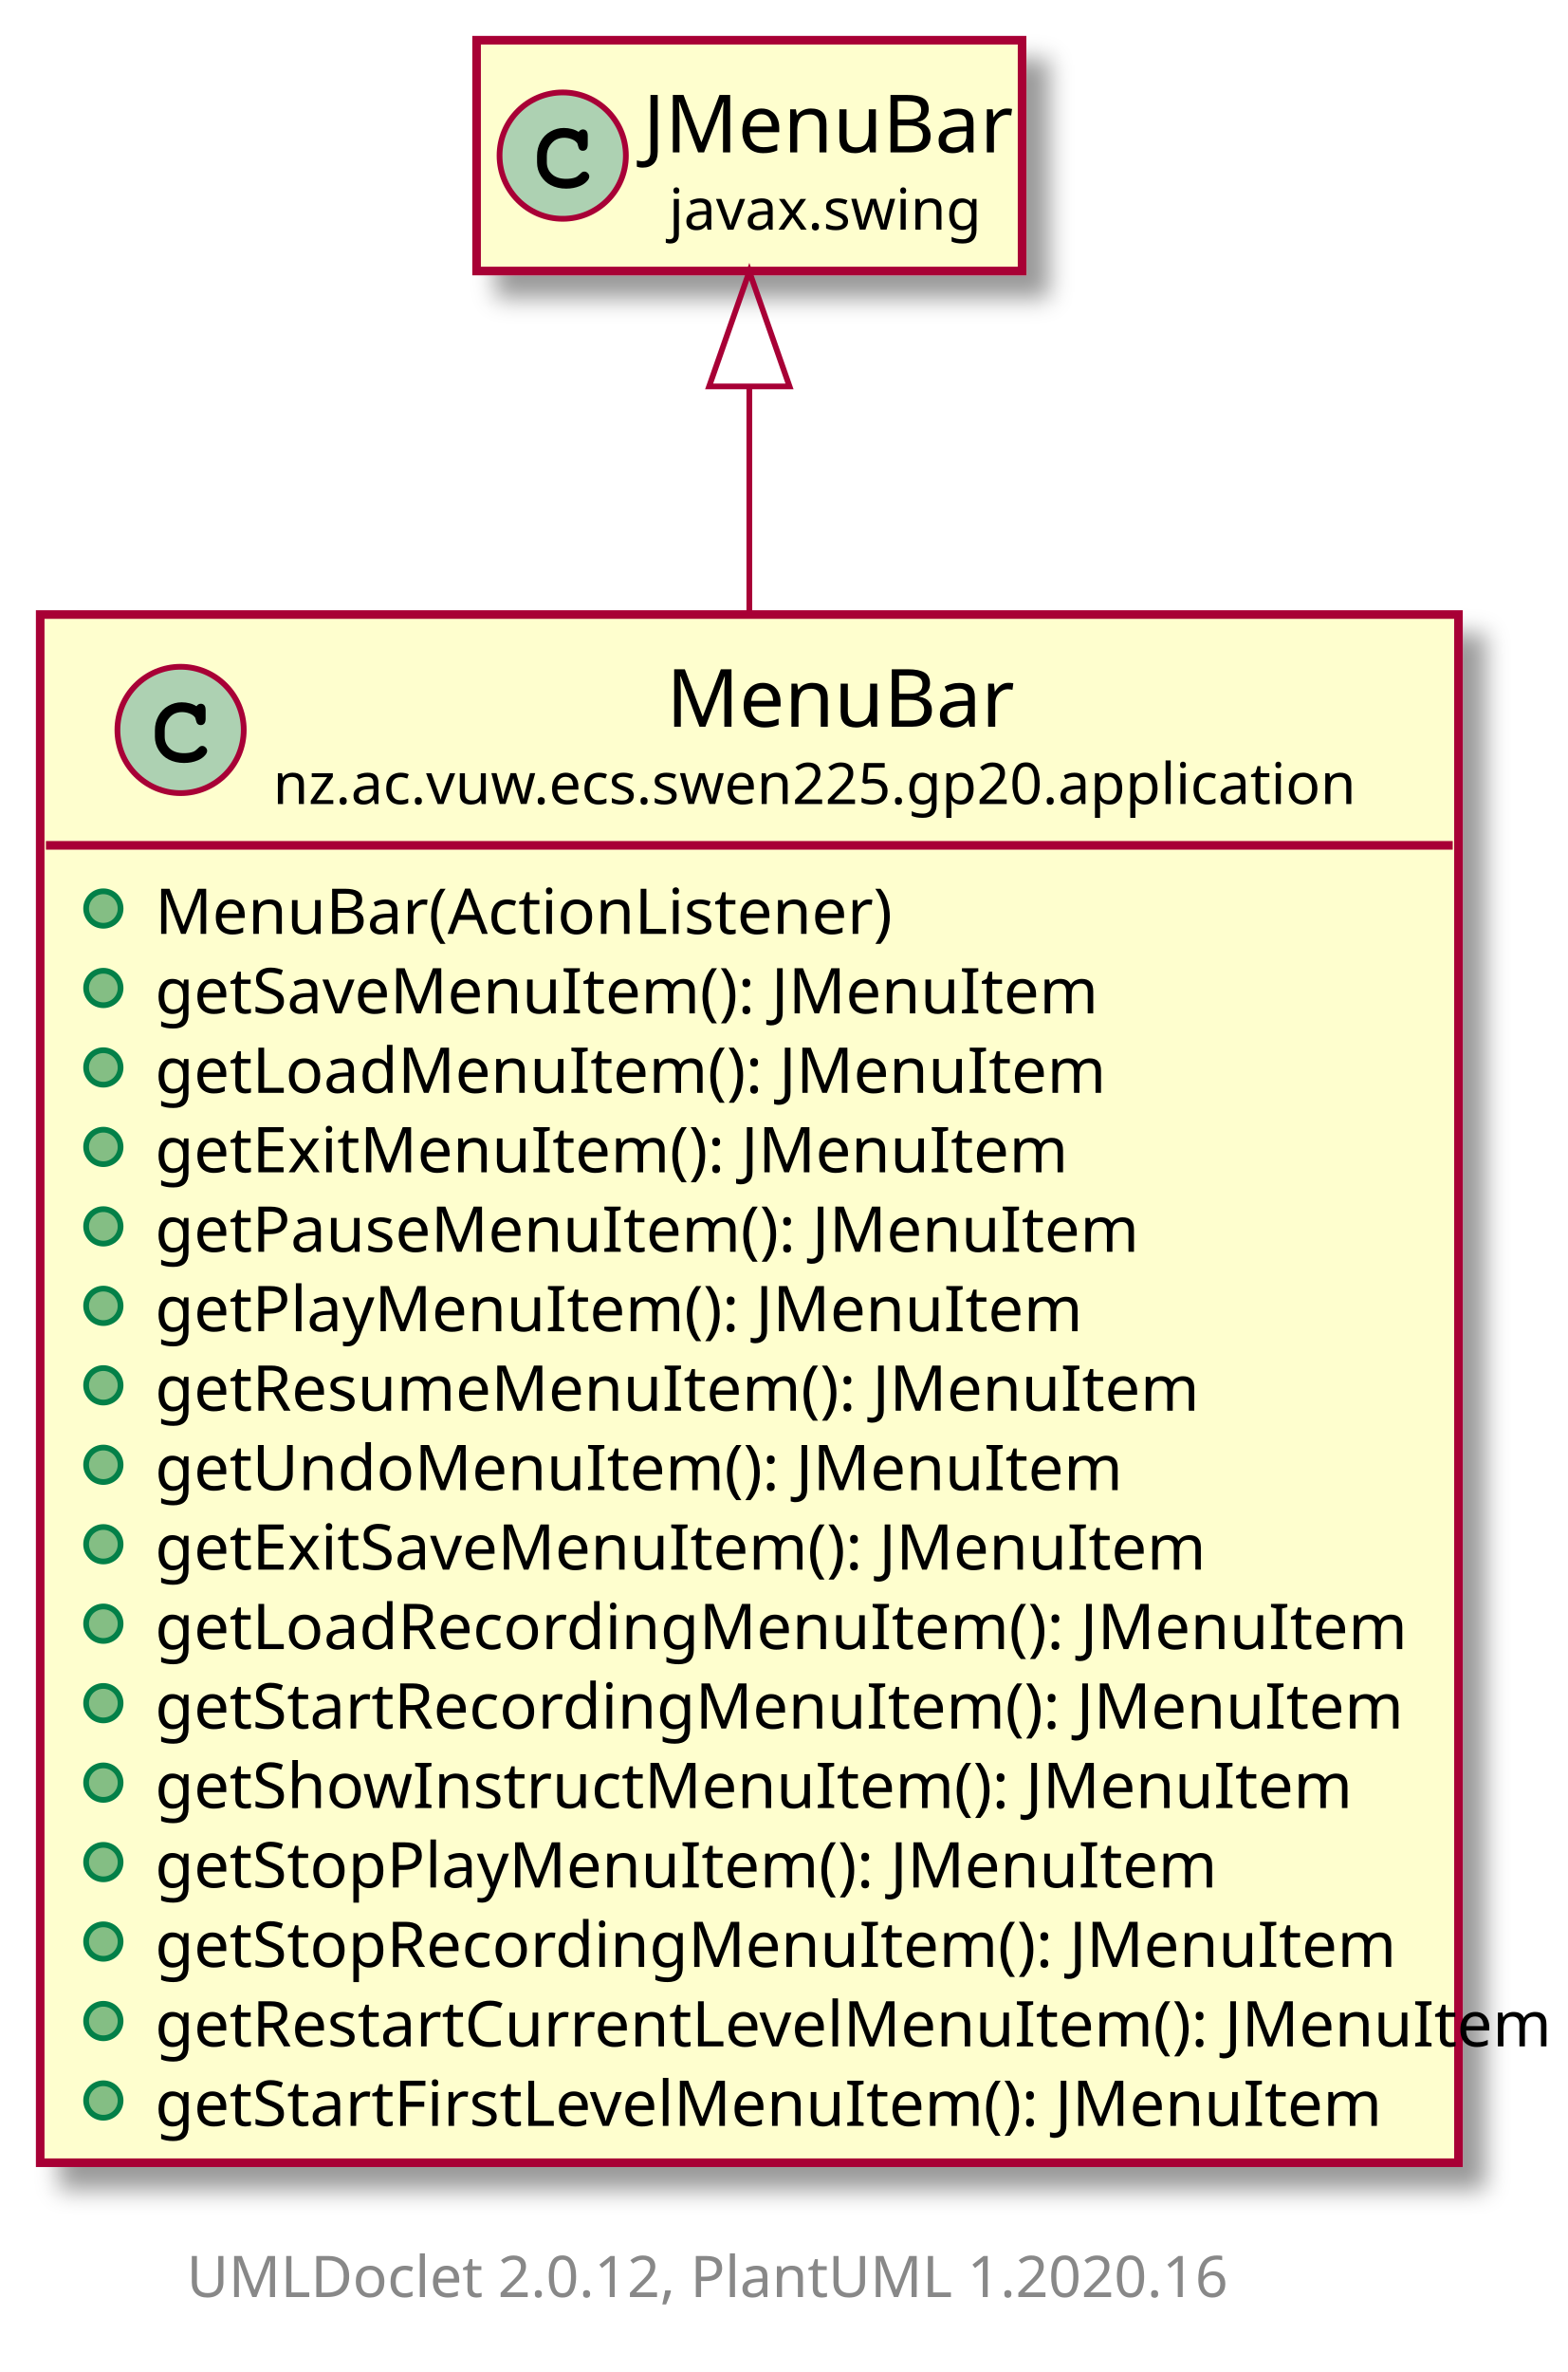
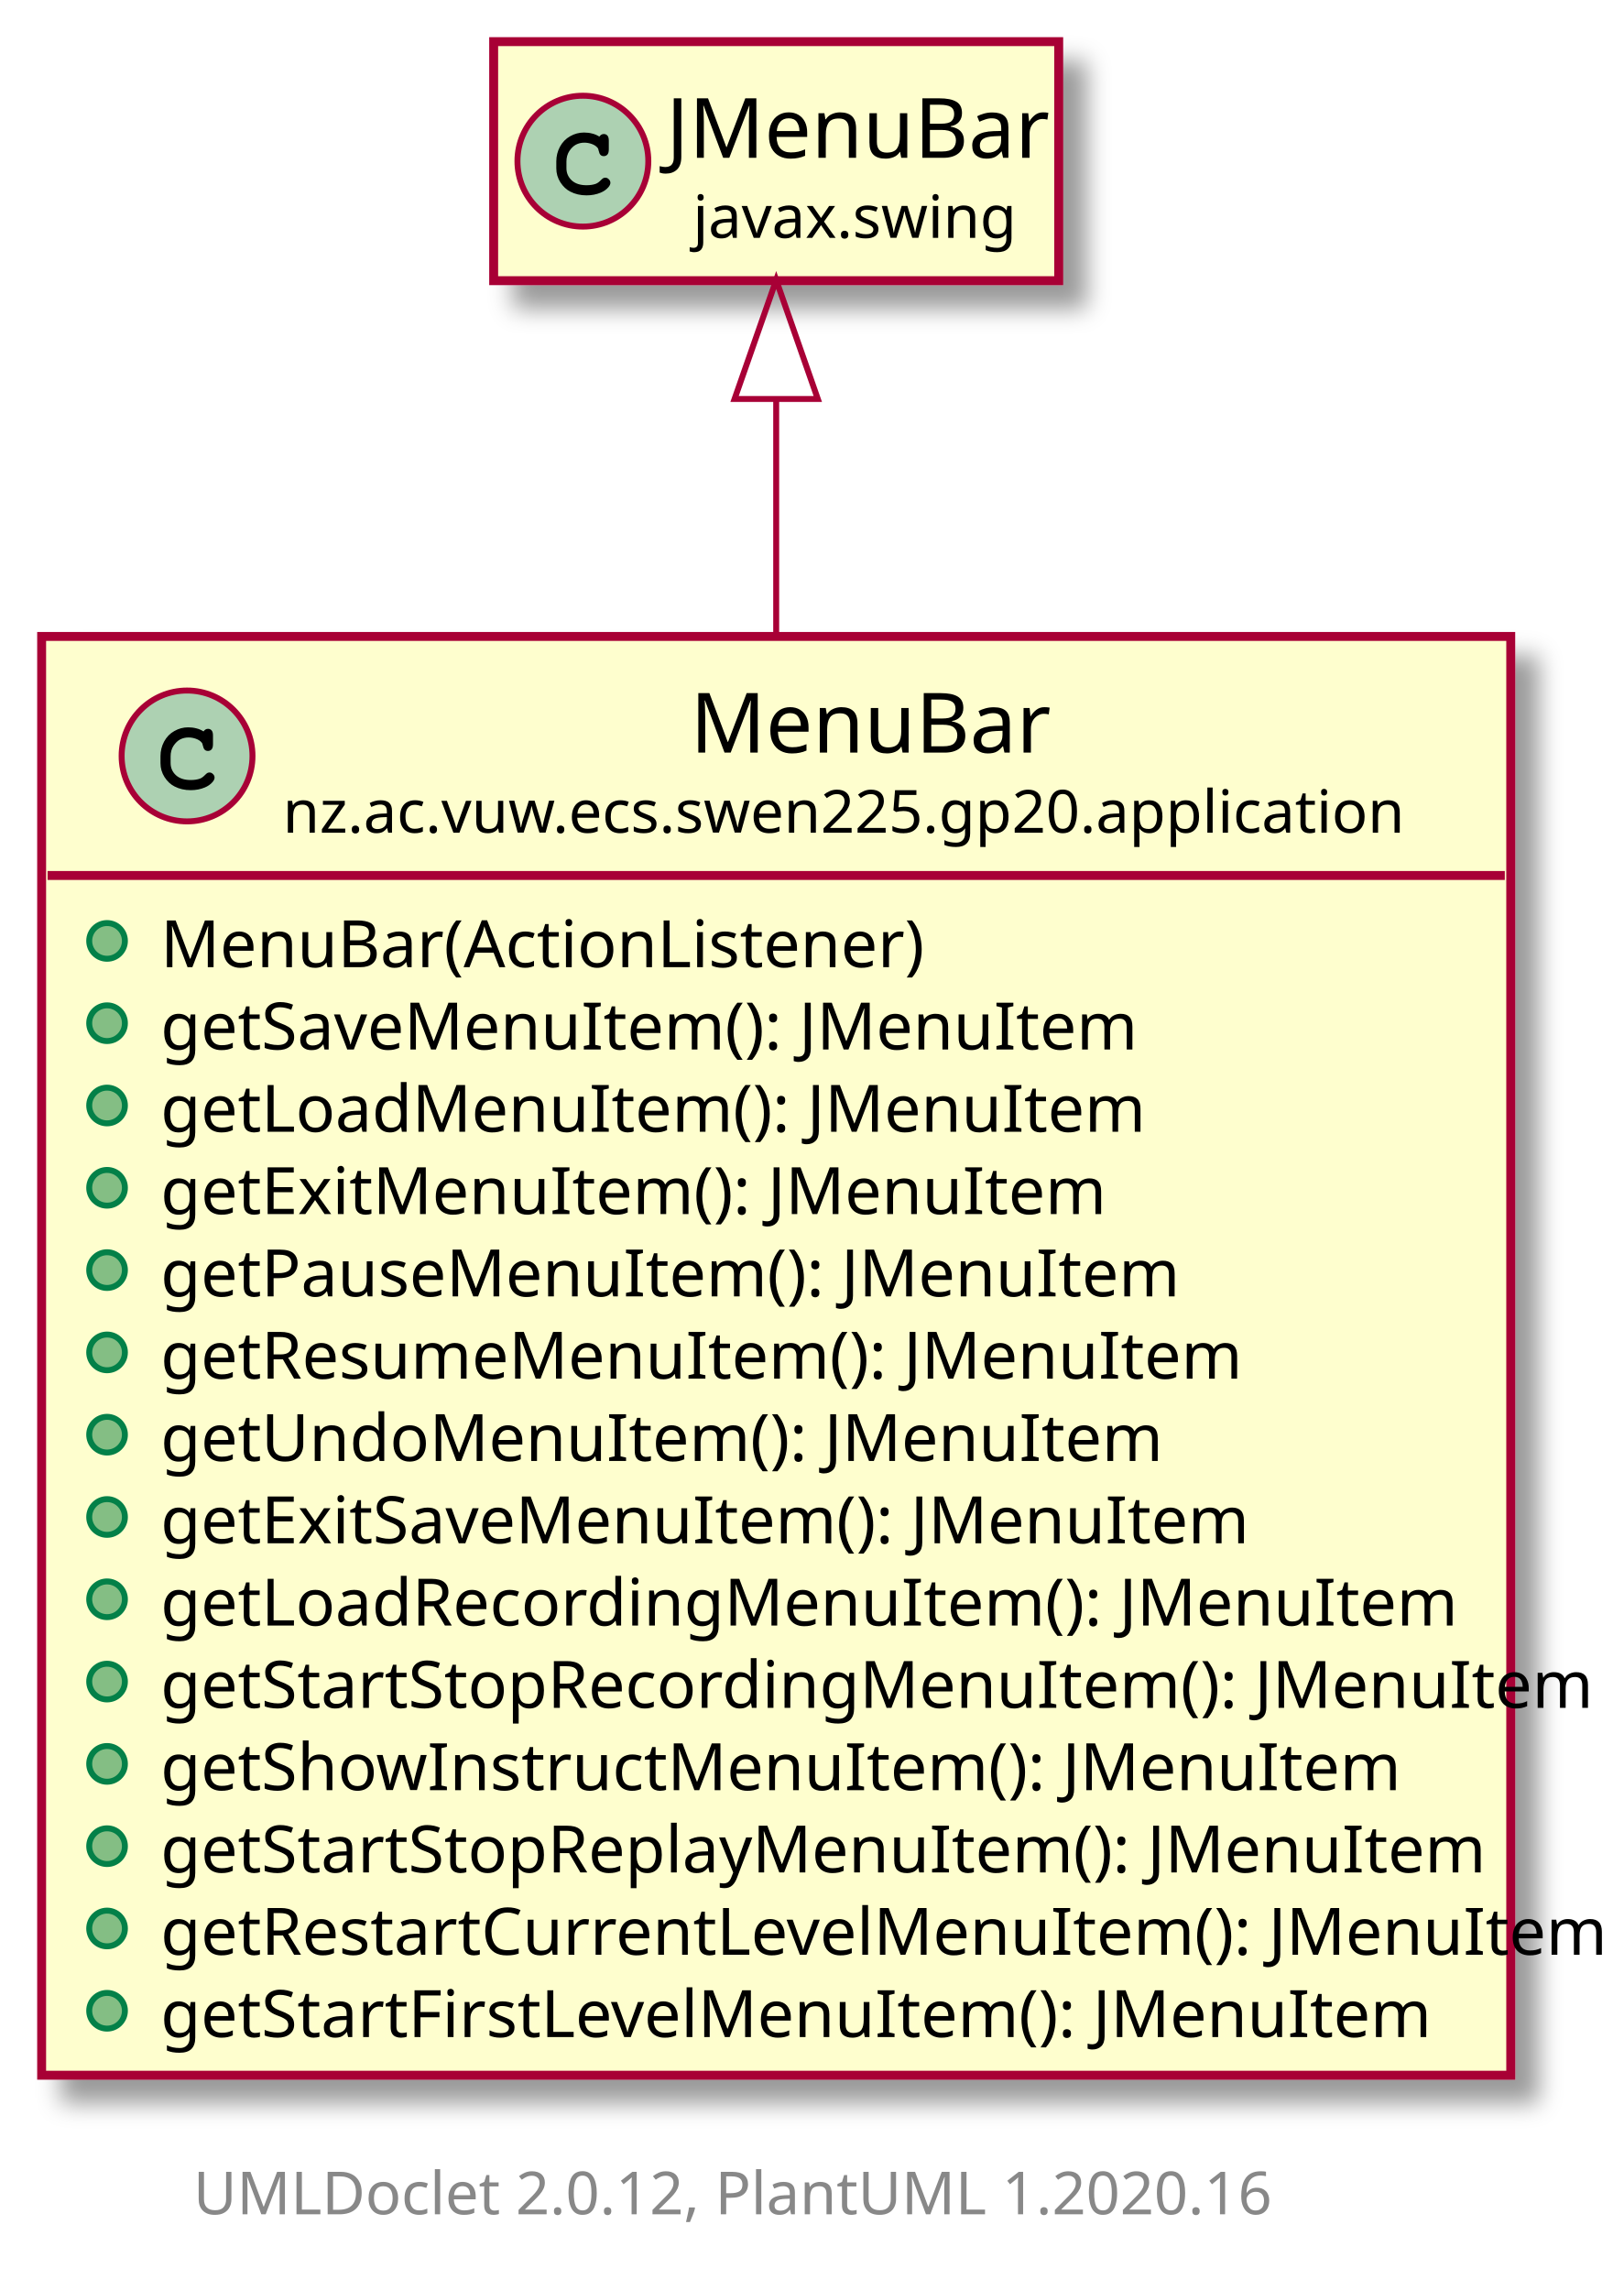
- <svg xmlns="http://www.w3.org/2000/svg" xmlns:xlink="http://www.w3.org/1999/xlink" contentScriptType="application/ecmascript" contentStyleType="text/css" height="413px" preserveAspectRatio="none" style="width:273px;height:413px;" version="1.1" viewBox="0 0 273 413" width="273px" zoomAndPan="magnify">
+ <svg xmlns="http://www.w3.org/2000/svg" xmlns:xlink="http://www.w3.org/1999/xlink" contentScriptType="application/ecmascript" contentStyleType="text/css" height="385px" preserveAspectRatio="none" style="width:273px;height:385px;" version="1.1" viewBox="0 0 273 385" width="273px" zoomAndPan="magnify">
  <defs>
-     <filter height="300%" id="f1vu5jx4abgbj6" width="300%" x="-1" y="-1">
+     <filter height="300%" id="f1n9l94l3bi5w2" width="300%" x="-1" y="-1">
      <feGaussianBlur result="blurOut" stdDeviation="2.0" />
      <feColorMatrix in="blurOut" result="blurOut2" type="matrix" values="0 0 0 0 0 0 0 0 0 0 0 0 0 0 0 0 0 0 .4 0" />
      <feOffset dx="4.0" dy="4.0" in="blurOut2" result="blurOut3" />
      <feBlend in="SourceGraphic" in2="blurOut3" mode="normal" />
    </filter>
  </defs>
  <g>
    <a href="MenuBar.html" target="_top" title="MenuBar.html" xlink:actuate="onRequest" xlink:href="MenuBar.html" xlink:show="new" xlink:title="MenuBar.html" xlink:type="simple">
-       <rect codeLine="5" fill="#FEFECE" filter="url(#f1vu5jx4abgbj6)" height="269.562" id="nz.ac.vuw.ecs.swen225.gp20.application.MenuBar" style="stroke: #A80036; stroke-width: 1.5;" width="247" x="7" y="107" />
+       <rect codeLine="5" fill="#FEFECE" filter="url(#f1n9l94l3bi5w2)" height="241.891" id="nz.ac.vuw.ecs.swen225.gp20.application.MenuBar" style="stroke: #A80036; stroke-width: 1.5;" width="247" x="7" y="107" />
      <ellipse cx="31.45" cy="127.094" fill="#ADD1B2" rx="11" ry="11" style="stroke: #A80036; stroke-width: 1.0;" />
      <path d="M34.216,122.969 Q34.372,122.75 34.559,122.641 Q34.747,122.531 34.966,122.531 Q35.341,122.531 35.575,122.797 Q35.809,123.047 35.809,123.656 L35.809,125.109 Q35.809,125.719 35.575,125.984 Q35.341,126.25 34.966,126.25 Q34.622,126.25 34.419,126.047 Q34.216,125.859 34.106,125.344 Q34.059,124.984 33.872,124.797 Q33.544,124.422 32.934,124.203 Q32.325,123.984 31.7,123.984 Q30.934,123.984 30.294,124.312 Q29.669,124.641 29.169,125.391 Q28.684,126.141 28.684,127.172 L28.684,128.266 Q28.684,129.5 29.575,130.328 Q30.466,131.141 32.059,131.141 Q32.997,131.141 33.653,130.891 Q34.044,130.734 34.466,130.297 Q34.731,130.031 34.872,129.953 Q35.028,129.875 35.231,129.875 Q35.559,129.875 35.809,130.141 Q36.075,130.391 36.075,130.734 Q36.075,131.078 35.731,131.484 Q35.231,132.062 34.434,132.391 Q33.356,132.844 32.059,132.844 Q30.544,132.844 29.341,132.219 Q28.356,131.719 27.669,130.656 Q26.981,129.578 26.981,128.297 L26.981,127.141 Q26.981,125.812 27.591,124.672 Q28.216,123.516 29.309,122.906 Q30.403,122.281 31.637,122.281 Q32.372,122.281 33.013,122.453 Q33.669,122.609 34.216,122.969 Z " />
      <text fill="#000000" font-family="sans-serif" font-size="14" lengthAdjust="spacingAndGlyphs" textLength="57" x="116.05" y="126.533">MenuBar</text>
      <text fill="#000000" font-family="sans-serif" font-size="10" lengthAdjust="spacingAndGlyphs" textLength="194" x="47.55" y="139.99">nz.ac.vuw.ecs.swen225.gp20.application</text>
      <line style="stroke: #A80036; stroke-width: 1.5;" x1="8" x2="253" y1="147.188" y2="147.188" />
      <ellipse cx="18" cy="158.188" fill="#84BE84" rx="3" ry="3" style="stroke: #038048; stroke-width: 1.0;" />
      <text fill="#000000" font-family="sans-serif" font-size="11" lengthAdjust="spacingAndGlyphs" textLength="121" x="27" y="162.606">MenuBar(ActionListener)</text>
      <ellipse cx="18" cy="172.023" fill="#84BE84" rx="3" ry="3" style="stroke: #038048; stroke-width: 1.0;" />
      <text fill="#000000" font-family="sans-serif" font-size="11" lengthAdjust="spacingAndGlyphs" textLength="149" x="27" y="176.442">getSaveMenuItem(): JMenuItem</text>
      <ellipse cx="18" cy="185.859" fill="#84BE84" rx="3" ry="3" style="stroke: #038048; stroke-width: 1.0;" />
      <text fill="#000000" font-family="sans-serif" font-size="11" lengthAdjust="spacingAndGlyphs" textLength="148" x="27" y="190.278">getLoadMenuItem(): JMenuItem</text>
      <ellipse cx="18" cy="199.695" fill="#84BE84" rx="3" ry="3" style="stroke: #038048; stroke-width: 1.0;" />
      <text fill="#000000" font-family="sans-serif" font-size="11" lengthAdjust="spacingAndGlyphs" textLength="141" x="27" y="204.114">getExitMenuItem(): JMenuItem</text>
      <ellipse cx="18" cy="213.531" fill="#84BE84" rx="3" ry="3" style="stroke: #038048; stroke-width: 1.0;" />
      <text fill="#000000" font-family="sans-serif" font-size="11" lengthAdjust="spacingAndGlyphs" textLength="154" x="27" y="217.95">getPauseMenuItem(): JMenuItem</text>
      <ellipse cx="18" cy="227.367" fill="#84BE84" rx="3" ry="3" style="stroke: #038048; stroke-width: 1.0;" />
-       <text fill="#000000" font-family="sans-serif" font-size="11" lengthAdjust="spacingAndGlyphs" textLength="144" x="27" y="231.786">getPlayMenuItem(): JMenuItem</text>
+       <text fill="#000000" font-family="sans-serif" font-size="11" lengthAdjust="spacingAndGlyphs" textLength="163" x="27" y="231.786">getResumeMenuItem(): JMenuItem</text>
      <ellipse cx="18" cy="241.203" fill="#84BE84" rx="3" ry="3" style="stroke: #038048; stroke-width: 1.0;" />
-       <text fill="#000000" font-family="sans-serif" font-size="11" lengthAdjust="spacingAndGlyphs" textLength="163" x="27" y="245.622">getResumeMenuItem(): JMenuItem</text>
+       <text fill="#000000" font-family="sans-serif" font-size="11" lengthAdjust="spacingAndGlyphs" textLength="149" x="27" y="245.622">getUndoMenuItem(): JMenuItem</text>
      <ellipse cx="18" cy="255.039" fill="#84BE84" rx="3" ry="3" style="stroke: #038048; stroke-width: 1.0;" />
-       <text fill="#000000" font-family="sans-serif" font-size="11" lengthAdjust="spacingAndGlyphs" textLength="149" x="27" y="259.458">getUndoMenuItem(): JMenuItem</text>
+       <text fill="#000000" font-family="sans-serif" font-size="11" lengthAdjust="spacingAndGlyphs" textLength="166" x="27" y="259.458">getExitSaveMenuItem(): JMenuItem</text>
      <ellipse cx="18" cy="268.875" fill="#84BE84" rx="3" ry="3" style="stroke: #038048; stroke-width: 1.0;" />
-       <text fill="#000000" font-family="sans-serif" font-size="11" lengthAdjust="spacingAndGlyphs" textLength="166" x="27" y="273.294">getExitSaveMenuItem(): JMenuItem</text>
+       <text fill="#000000" font-family="sans-serif" font-size="11" lengthAdjust="spacingAndGlyphs" textLength="197" x="27" y="273.294">getLoadRecordingMenuItem(): JMenuItem</text>
      <ellipse cx="18" cy="282.711" fill="#84BE84" rx="3" ry="3" style="stroke: #038048; stroke-width: 1.0;" />
-       <text fill="#000000" font-family="sans-serif" font-size="11" lengthAdjust="spacingAndGlyphs" textLength="197" x="27" y="287.13">getLoadRecordingMenuItem(): JMenuItem</text>
+       <text fill="#000000" font-family="sans-serif" font-size="11" lengthAdjust="spacingAndGlyphs" textLength="218" x="27" y="287.13">getStartStopRecordingMenuItem(): JMenuItem</text>
      <ellipse cx="18" cy="296.547" fill="#84BE84" rx="3" ry="3" style="stroke: #038048; stroke-width: 1.0;" />
-       <text fill="#000000" font-family="sans-serif" font-size="11" lengthAdjust="spacingAndGlyphs" textLength="196" x="27" y="300.966">getStartRecordingMenuItem(): JMenuItem</text>
+       <text fill="#000000" font-family="sans-serif" font-size="11" lengthAdjust="spacingAndGlyphs" textLength="189" x="27" y="300.966">getShowInstructMenuItem(): JMenuItem</text>
      <ellipse cx="18" cy="310.383" fill="#84BE84" rx="3" ry="3" style="stroke: #038048; stroke-width: 1.0;" />
-       <text fill="#000000" font-family="sans-serif" font-size="11" lengthAdjust="spacingAndGlyphs" textLength="189" x="27" y="314.802">getShowInstructMenuItem(): JMenuItem</text>
+       <text fill="#000000" font-family="sans-serif" font-size="11" lengthAdjust="spacingAndGlyphs" textLength="202" x="27" y="314.802">getStartStopReplayMenuItem(): JMenuItem</text>
      <ellipse cx="18" cy="324.219" fill="#84BE84" rx="3" ry="3" style="stroke: #038048; stroke-width: 1.0;" />
-       <text fill="#000000" font-family="sans-serif" font-size="11" lengthAdjust="spacingAndGlyphs" textLength="166" x="27" y="328.638">getStopPlayMenuItem(): JMenuItem</text>
+       <text fill="#000000" font-family="sans-serif" font-size="11" lengthAdjust="spacingAndGlyphs" textLength="221" x="27" y="328.638">getRestartCurrentLevelMenuItem(): JMenuItem</text>
      <ellipse cx="18" cy="338.055" fill="#84BE84" rx="3" ry="3" style="stroke: #038048; stroke-width: 1.0;" />
-       <text fill="#000000" font-family="sans-serif" font-size="11" lengthAdjust="spacingAndGlyphs" textLength="195" x="27" y="342.474">getStopRecordingMenuItem(): JMenuItem</text>
-       <ellipse cx="18" cy="351.891" fill="#84BE84" rx="3" ry="3" style="stroke: #038048; stroke-width: 1.0;" />
-       <text fill="#000000" font-family="sans-serif" font-size="11" lengthAdjust="spacingAndGlyphs" textLength="221" x="27" y="356.31">getRestartCurrentLevelMenuItem(): JMenuItem</text>
-       <ellipse cx="18" cy="365.727" fill="#84BE84" rx="3" ry="3" style="stroke: #038048; stroke-width: 1.0;" />
-       <text fill="#000000" font-family="sans-serif" font-size="11" lengthAdjust="spacingAndGlyphs" textLength="194" x="27" y="370.146">getStartFirstLevelMenuItem(): JMenuItem</text>
+       <text fill="#000000" font-family="sans-serif" font-size="11" lengthAdjust="spacingAndGlyphs" textLength="194" x="27" y="342.474">getStartFirstLevelMenuItem(): JMenuItem</text>
    </a>
-     <rect codeLine="24" fill="#FEFECE" filter="url(#f1vu5jx4abgbj6)" height="40.188" id="javax.swing.JMenuBar" style="stroke: #A80036; stroke-width: 1.5;" width="95" x="83" y="7" />
+     <rect codeLine="22" fill="#FEFECE" filter="url(#f1n9l94l3bi5w2)" height="40.188" id="javax.swing.JMenuBar" style="stroke: #A80036; stroke-width: 1.5;" width="95" x="83" y="7" />
    <ellipse cx="98" cy="27.094" fill="#ADD1B2" rx="11" ry="11" style="stroke: #A80036; stroke-width: 1.0;" />
    <path d="M100.766,22.969 Q100.922,22.75 101.109,22.641 Q101.297,22.531 101.516,22.531 Q101.891,22.531 102.125,22.797 Q102.359,23.047 102.359,23.656 L102.359,25.109 Q102.359,25.719 102.125,25.984 Q101.891,26.25 101.516,26.25 Q101.172,26.25 100.969,26.047 Q100.766,25.859 100.656,25.344 Q100.609,24.984 100.422,24.797 Q100.094,24.422 99.484,24.203 Q98.875,23.984 98.25,23.984 Q97.484,23.984 96.844,24.312 Q96.219,24.641 95.719,25.391 Q95.234,26.141 95.234,27.172 L95.234,28.266 Q95.234,29.5 96.125,30.328 Q97.016,31.141 98.609,31.141 Q99.547,31.141 100.203,30.891 Q100.594,30.734 101.016,30.297 Q101.281,30.031 101.422,29.953 Q101.578,29.875 101.781,29.875 Q102.109,29.875 102.359,30.141 Q102.625,30.391 102.625,30.734 Q102.625,31.078 102.281,31.484 Q101.781,32.062 100.984,32.391 Q99.906,32.844 98.609,32.844 Q97.094,32.844 95.891,32.219 Q94.906,31.719 94.219,30.656 Q93.531,29.578 93.531,28.297 L93.531,27.141 Q93.531,25.812 94.141,24.672 Q94.766,23.516 95.859,22.906 Q96.953,22.281 98.188,22.281 Q98.922,22.281 99.562,22.453 Q100.219,22.609 100.766,22.969 Z " />
    <text fill="#000000" font-family="sans-serif" font-size="14" lengthAdjust="spacingAndGlyphs" textLength="63" x="112" y="26.533">JMenuBar</text>
    <text fill="#000000" font-family="sans-serif" font-size="10" lengthAdjust="spacingAndGlyphs" textLength="54" x="116.5" y="39.99">javax.swing</text>
-     <path codeLine="26" d="M130.5,67.31 C130.5,79.07 130.5,92.67 130.5,106.99 " fill="none" id="javax.swing.JMenuBar-backto-nz.ac.vuw.ecs.swen225.gp20.application.MenuBar" style="stroke: #A80036; stroke-width: 1.0;" />
-     <polygon fill="none" points="123.5,67.28,130.5,47.28,137.5,67.28,123.5,67.28" style="stroke: #A80036; stroke-width: 1.0;" />
-     <text fill="#888888" font-family="sans-serif" font-size="10" lengthAdjust="spacingAndGlyphs" textLength="190" x="32.5" y="399.943">UMLDoclet 2.0.12, PlantUML 1.2020.16</text>
+     <path codeLine="24" d="M130.5,67.17 C130.5,78.95 130.5,92.53 130.5,106.71 " fill="none" id="javax.swing.JMenuBar-backto-nz.ac.vuw.ecs.swen225.gp20.application.MenuBar" style="stroke: #A80036; stroke-width: 1.0;" />
+     <polygon fill="none" points="123.5,67.08,130.5,47.08,137.5,67.08,123.5,67.08" style="stroke: #A80036; stroke-width: 1.0;" />
+     <text fill="#888888" font-family="sans-serif" font-size="10" lengthAdjust="spacingAndGlyphs" textLength="190" x="32.5" y="372.272">UMLDoclet 2.0.12, PlantUML 1.2020.16</text>
  </g>
</svg>
